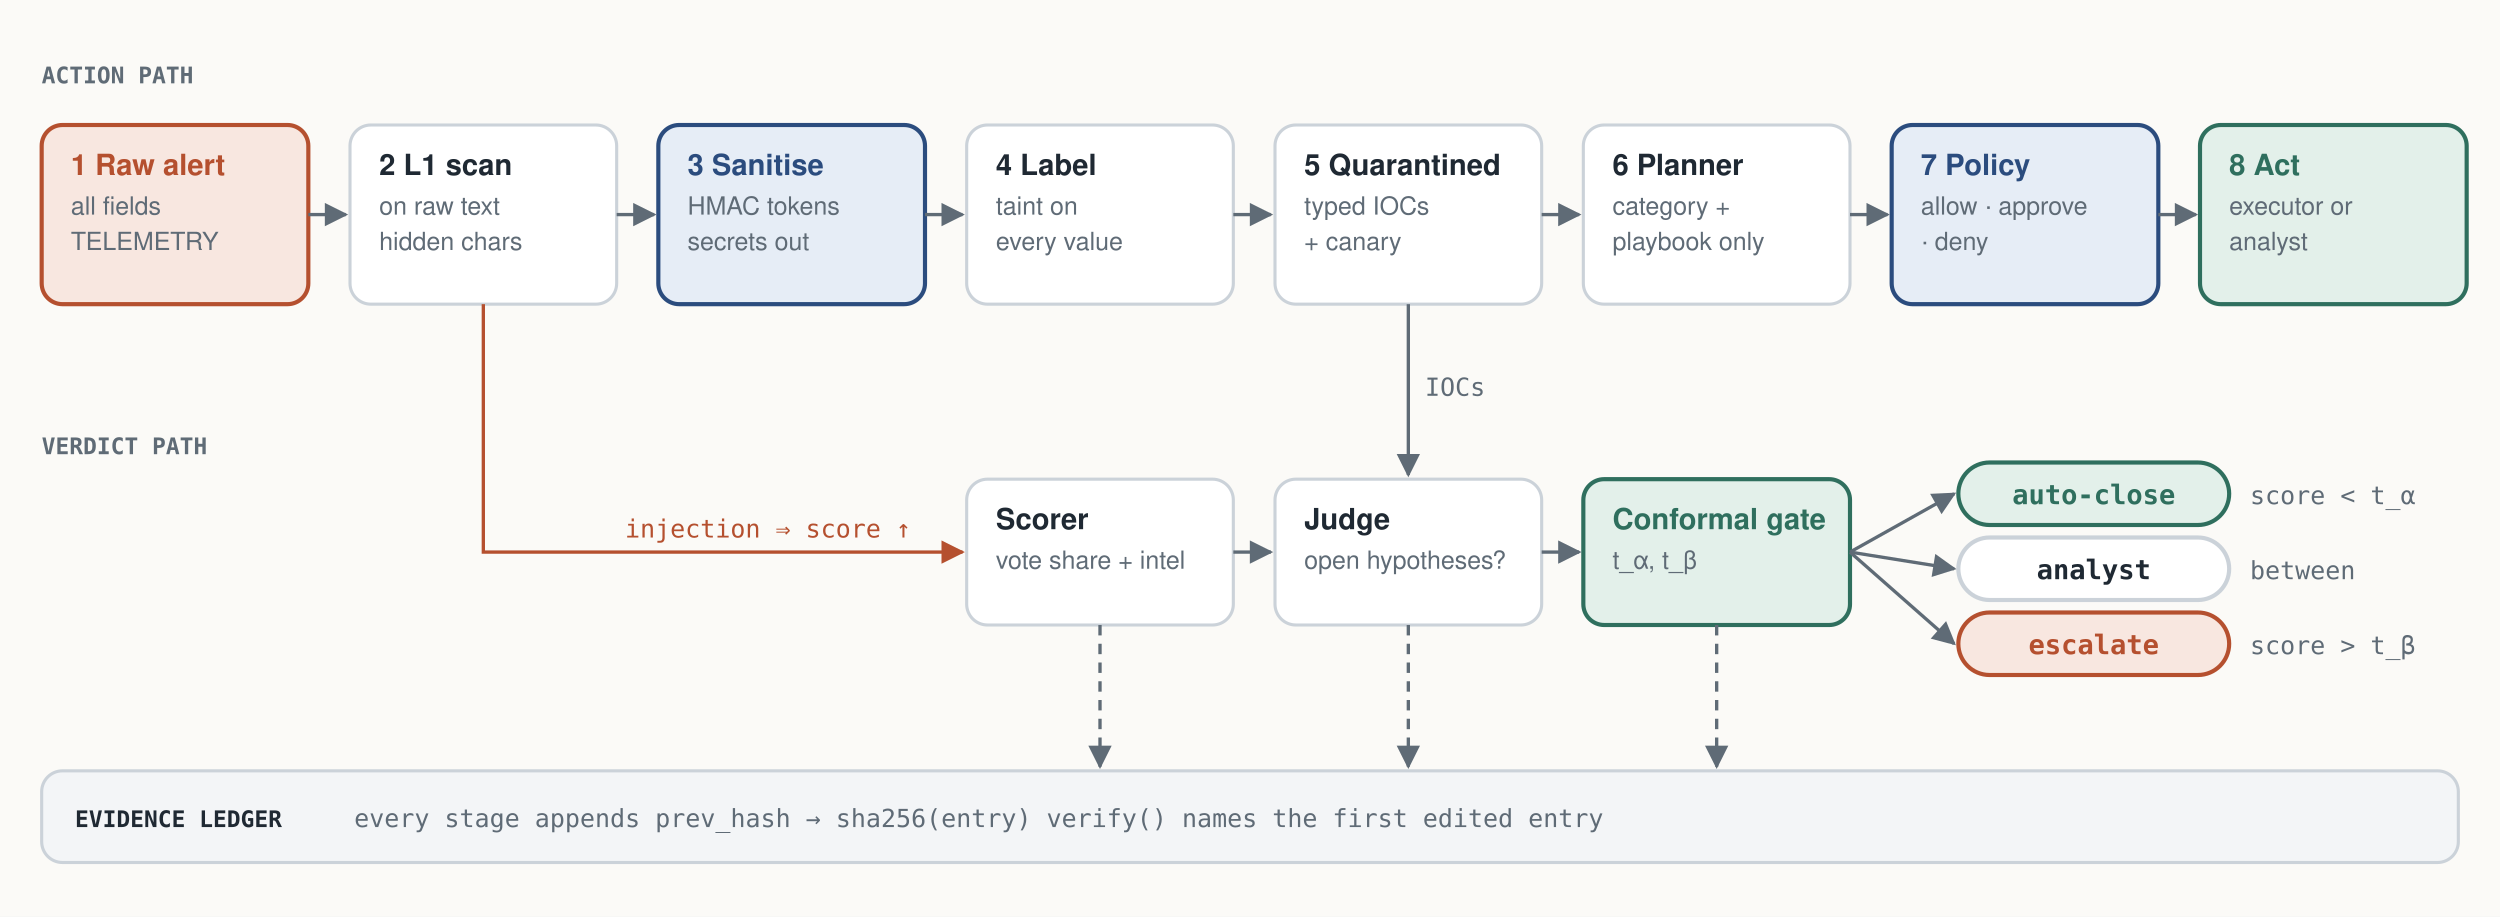
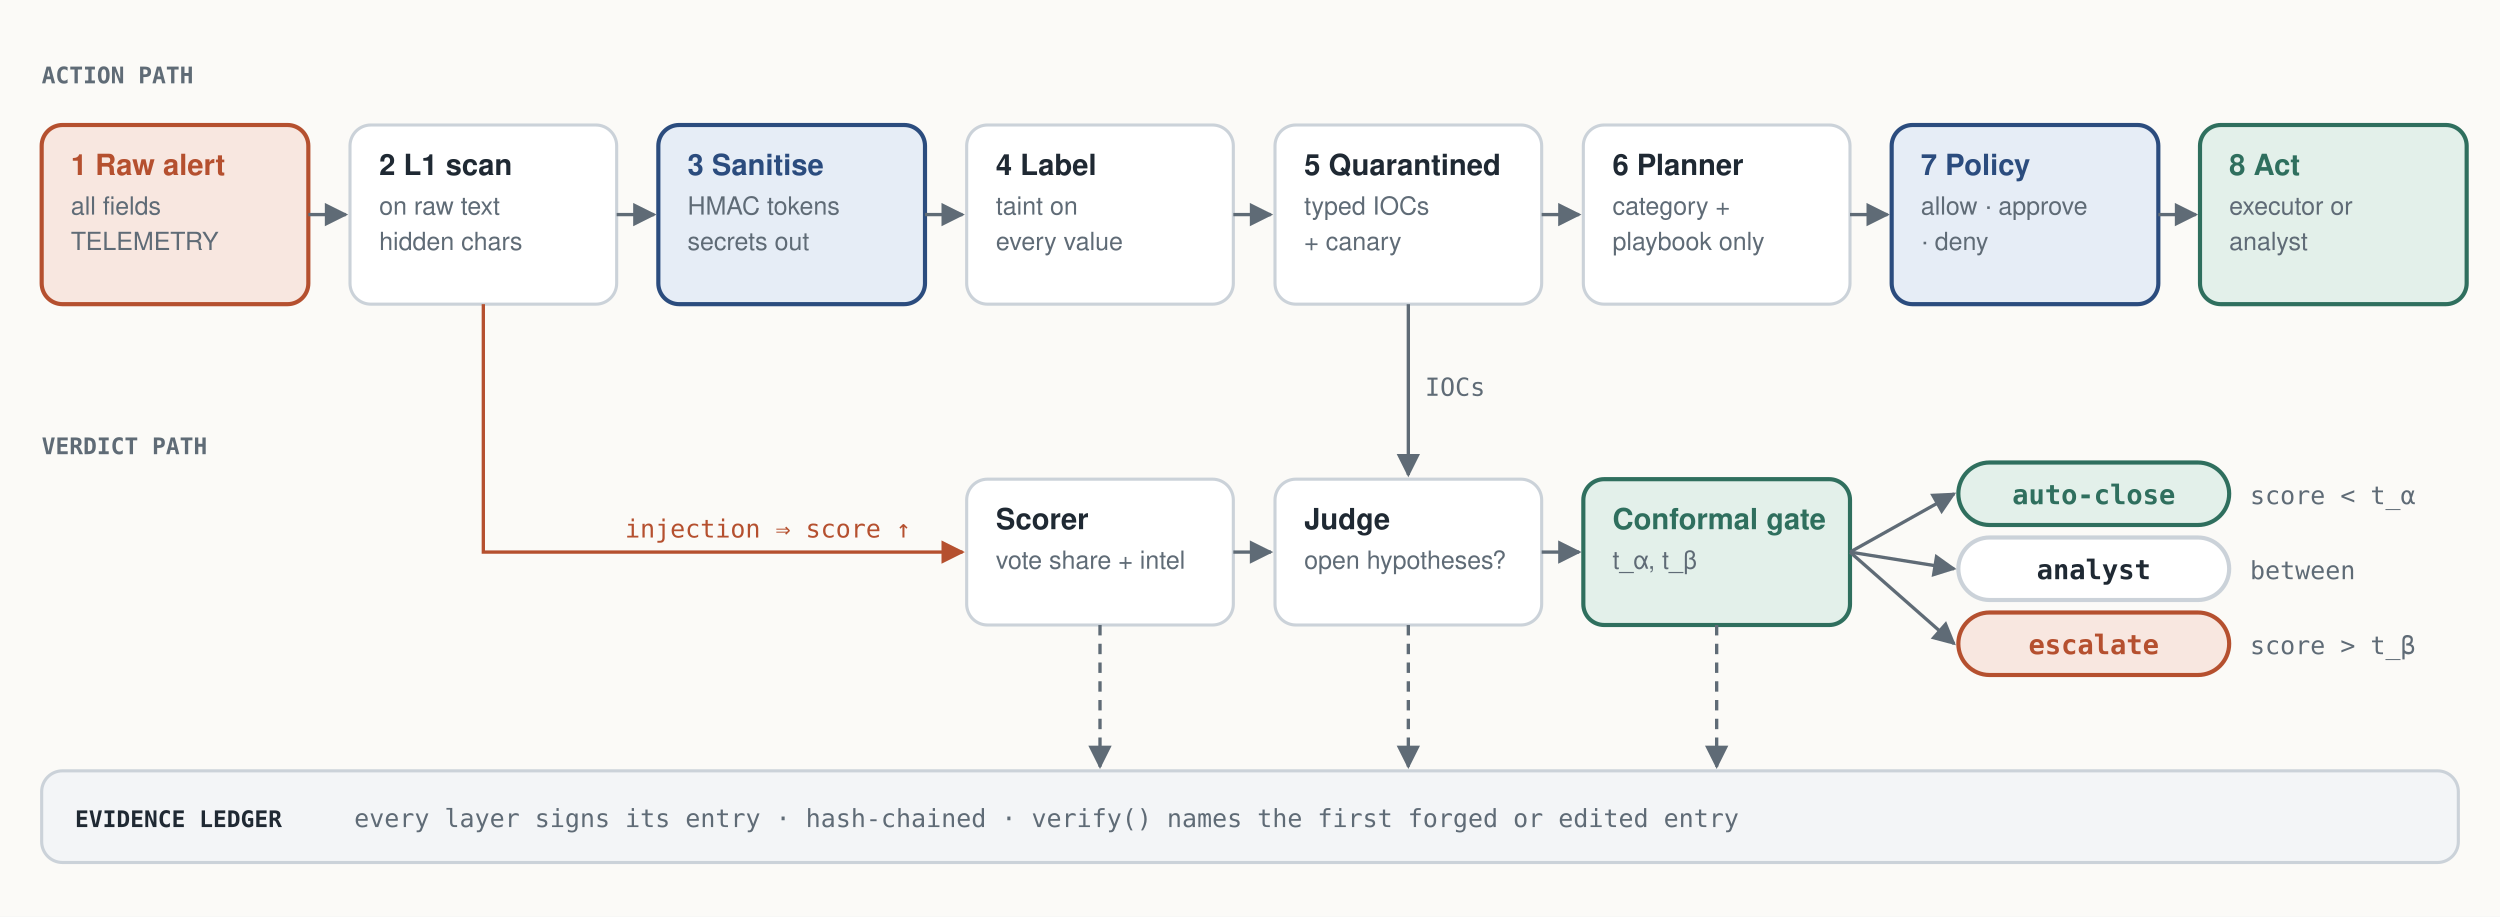
<svg xmlns="http://www.w3.org/2000/svg" viewBox="0 0 1200 440" role="img" aria-label="Alert lifecycle: an alert passes eight stages on the action path and a scoring path through judge and conformal gate; every stage appends to the evidence ledger.">
  <defs>
    <marker id="lifecycle-ah-ink" viewBox="0 0 10 10" refX="9" refY="5" markerWidth="7" markerHeight="7" orient="auto-start-reverse">
      <path d="M0,0 L10,5 L0,10 z" style="fill:#1F2933" />
    </marker>
    <marker id="lifecycle-ah-muted" viewBox="0 0 10 10" refX="9" refY="5" markerWidth="7" markerHeight="7" orient="auto-start-reverse">
      <path d="M0,0 L10,5 L0,10 z" style="fill:#5F6B76" />
    </marker>
    <marker id="lifecycle-ah-accent" viewBox="0 0 10 10" refX="9" refY="5" markerWidth="7" markerHeight="7" orient="auto-start-reverse">
      <path d="M0,0 L10,5 L0,10 z" style="fill:#2B4C7E" />
    </marker>
    <marker id="lifecycle-ah-trust" viewBox="0 0 10 10" refX="9" refY="5" markerWidth="7" markerHeight="7" orient="auto-start-reverse">
      <path d="M0,0 L10,5 L0,10 z" style="fill:#2F6F5E" />
    </marker>
    <marker id="lifecycle-ah-untrust" viewBox="0 0 10 10" refX="9" refY="5" markerWidth="7" markerHeight="7" orient="auto-start-reverse">
      <path d="M0,0 L10,5 L0,10 z" style="fill:#B5502F" />
    </marker>
  </defs>
  <rect width="1200" height="440" style="fill:#FBFAF7" />
  <rect x="20" y="60" width="128" height="86" rx="10" style="fill:#F8E7E0;stroke:#B5502F;stroke-width:2" />
  <text x="34" y="84" text-anchor="start" style="fill:#B5502F;font-family:Geist, Segoe UI, Helvetica, Arial, sans-serif;font-size:14px;font-weight:600">1 Raw alert</text>
  <text x="34" y="103" text-anchor="start" style="fill:#5F6B76;font-family:Geist, Segoe UI, Helvetica, Arial, sans-serif;font-size:12px;font-weight:400">all fields</text>
  <text x="34" y="120" text-anchor="start" style="fill:#5F6B76;font-family:Geist, Segoe UI, Helvetica, Arial, sans-serif;font-size:12px;font-weight:400">TELEMETRY</text>
  <rect x="168" y="60" width="128" height="86" rx="10" style="fill:#FFFFFF;stroke:#CBD2D9;stroke-width:1.5" />
  <text x="182" y="84" text-anchor="start" style="fill:#1F2933;font-family:Geist, Segoe UI, Helvetica, Arial, sans-serif;font-size:14px;font-weight:600">2 L1 scan</text>
  <text x="182" y="103" text-anchor="start" style="fill:#5F6B76;font-family:Geist, Segoe UI, Helvetica, Arial, sans-serif;font-size:12px;font-weight:400">on raw text</text>
  <text x="182" y="120" text-anchor="start" style="fill:#5F6B76;font-family:Geist, Segoe UI, Helvetica, Arial, sans-serif;font-size:12px;font-weight:400">hidden chars</text>
  <path d="M148,103 L166,103" style="fill:none;stroke:#5F6B76;stroke-width:1.6" marker-end="url(#lifecycle-ah-muted)" />
  <rect x="316" y="60" width="128" height="86" rx="10" style="fill:#E6EDF6;stroke:#2B4C7E;stroke-width:2" />
  <text x="330" y="84" text-anchor="start" style="fill:#2B4C7E;font-family:Geist, Segoe UI, Helvetica, Arial, sans-serif;font-size:14px;font-weight:600">3 Sanitise</text>
  <text x="330" y="103" text-anchor="start" style="fill:#5F6B76;font-family:Geist, Segoe UI, Helvetica, Arial, sans-serif;font-size:12px;font-weight:400">HMAC tokens</text>
  <text x="330" y="120" text-anchor="start" style="fill:#5F6B76;font-family:Geist, Segoe UI, Helvetica, Arial, sans-serif;font-size:12px;font-weight:400">secrets out</text>
  <path d="M296,103 L314,103" style="fill:none;stroke:#5F6B76;stroke-width:1.6" marker-end="url(#lifecycle-ah-muted)" />
  <rect x="464" y="60" width="128" height="86" rx="10" style="fill:#FFFFFF;stroke:#CBD2D9;stroke-width:1.5" />
  <text x="478" y="84" text-anchor="start" style="fill:#1F2933;font-family:Geist, Segoe UI, Helvetica, Arial, sans-serif;font-size:14px;font-weight:600">4 Label</text>
  <text x="478" y="103" text-anchor="start" style="fill:#5F6B76;font-family:Geist, Segoe UI, Helvetica, Arial, sans-serif;font-size:12px;font-weight:400">taint on</text>
  <text x="478" y="120" text-anchor="start" style="fill:#5F6B76;font-family:Geist, Segoe UI, Helvetica, Arial, sans-serif;font-size:12px;font-weight:400">every value</text>
  <path d="M444,103 L462,103" style="fill:none;stroke:#5F6B76;stroke-width:1.6" marker-end="url(#lifecycle-ah-muted)" />
  <rect x="612" y="60" width="128" height="86" rx="10" style="fill:#FFFFFF;stroke:#CBD2D9;stroke-width:1.5" />
  <text x="626" y="84" text-anchor="start" style="fill:#1F2933;font-family:Geist, Segoe UI, Helvetica, Arial, sans-serif;font-size:14px;font-weight:600">5 Quarantined</text>
  <text x="626" y="103" text-anchor="start" style="fill:#5F6B76;font-family:Geist, Segoe UI, Helvetica, Arial, sans-serif;font-size:12px;font-weight:400">typed IOCs</text>
  <text x="626" y="120" text-anchor="start" style="fill:#5F6B76;font-family:Geist, Segoe UI, Helvetica, Arial, sans-serif;font-size:12px;font-weight:400">+ canary</text>
  <path d="M592,103 L610,103" style="fill:none;stroke:#5F6B76;stroke-width:1.6" marker-end="url(#lifecycle-ah-muted)" />
  <rect x="760" y="60" width="128" height="86" rx="10" style="fill:#FFFFFF;stroke:#CBD2D9;stroke-width:1.5" />
  <text x="774" y="84" text-anchor="start" style="fill:#1F2933;font-family:Geist, Segoe UI, Helvetica, Arial, sans-serif;font-size:14px;font-weight:600">6 Planner</text>
  <text x="774" y="103" text-anchor="start" style="fill:#5F6B76;font-family:Geist, Segoe UI, Helvetica, Arial, sans-serif;font-size:12px;font-weight:400">category +</text>
  <text x="774" y="120" text-anchor="start" style="fill:#5F6B76;font-family:Geist, Segoe UI, Helvetica, Arial, sans-serif;font-size:12px;font-weight:400">playbook only</text>
  <path d="M740,103 L758,103" style="fill:none;stroke:#5F6B76;stroke-width:1.6" marker-end="url(#lifecycle-ah-muted)" />
  <rect x="908" y="60" width="128" height="86" rx="10" style="fill:#E6EDF6;stroke:#2B4C7E;stroke-width:2" />
  <text x="922" y="84" text-anchor="start" style="fill:#2B4C7E;font-family:Geist, Segoe UI, Helvetica, Arial, sans-serif;font-size:14px;font-weight:600">7 Policy</text>
  <text x="922" y="103" text-anchor="start" style="fill:#5F6B76;font-family:Geist, Segoe UI, Helvetica, Arial, sans-serif;font-size:12px;font-weight:400">allow · approve</text>
  <text x="922" y="120" text-anchor="start" style="fill:#5F6B76;font-family:Geist, Segoe UI, Helvetica, Arial, sans-serif;font-size:12px;font-weight:400">· deny</text>
  <path d="M888,103 L906,103" style="fill:none;stroke:#5F6B76;stroke-width:1.6" marker-end="url(#lifecycle-ah-muted)" />
  <rect x="1056" y="60" width="128" height="86" rx="10" style="fill:#E3F0EA;stroke:#2F6F5E;stroke-width:2" />
  <text x="1070" y="84" text-anchor="start" style="fill:#2F6F5E;font-family:Geist, Segoe UI, Helvetica, Arial, sans-serif;font-size:14px;font-weight:600">8 Act</text>
  <text x="1070" y="103" text-anchor="start" style="fill:#5F6B76;font-family:Geist, Segoe UI, Helvetica, Arial, sans-serif;font-size:12px;font-weight:400">executor or</text>
  <text x="1070" y="120" text-anchor="start" style="fill:#5F6B76;font-family:Geist, Segoe UI, Helvetica, Arial, sans-serif;font-size:12px;font-weight:400">analyst</text>
  <path d="M1036,103 L1054,103" style="fill:none;stroke:#5F6B76;stroke-width:1.6" marker-end="url(#lifecycle-ah-muted)" />
  <text x="20" y="40" text-anchor="start" style="fill:#5F6B76;font-family:Geist Mono, Consolas, Menlo, monospace;font-size:11px;font-weight:600">ACTION PATH</text>
  <text x="20" y="218" text-anchor="start" style="fill:#5F6B76;font-family:Geist Mono, Consolas, Menlo, monospace;font-size:11px;font-weight:600">VERDICT PATH</text>
  <rect x="464" y="230" width="128" height="70" rx="10" style="fill:#FFFFFF;stroke:#CBD2D9;stroke-width:1.5" />
  <text x="478" y="254" text-anchor="start" style="fill:#1F2933;font-family:Geist, Segoe UI, Helvetica, Arial, sans-serif;font-size:14px;font-weight:600">Scorer</text>
  <text x="478" y="273" text-anchor="start" style="fill:#5F6B76;font-family:Geist, Segoe UI, Helvetica, Arial, sans-serif;font-size:12px;font-weight:400">vote share + intel</text>
  <rect x="612" y="230" width="128" height="70" rx="10" style="fill:#FFFFFF;stroke:#CBD2D9;stroke-width:1.5" />
  <text x="626" y="254" text-anchor="start" style="fill:#1F2933;font-family:Geist, Segoe UI, Helvetica, Arial, sans-serif;font-size:14px;font-weight:600">Judge</text>
  <text x="626" y="273" text-anchor="start" style="fill:#5F6B76;font-family:Geist, Segoe UI, Helvetica, Arial, sans-serif;font-size:12px;font-weight:400">open hypotheses?</text>
  <rect x="760" y="230" width="128" height="70" rx="10" style="fill:#E3F0EA;stroke:#2F6F5E;stroke-width:2" />
  <text x="774" y="254" text-anchor="start" style="fill:#2F6F5E;font-family:Geist, Segoe UI, Helvetica, Arial, sans-serif;font-size:14px;font-weight:600">Conformal gate</text>
  <text x="774" y="273" text-anchor="start" style="fill:#5F6B76;font-family:Geist, Segoe UI, Helvetica, Arial, sans-serif;font-size:12px;font-weight:400">t_α, t_β</text>
  <path d="M232,146 L232,265 L462,265" style="fill:none;stroke:#B5502F;stroke-width:1.6" marker-end="url(#lifecycle-ah-untrust)" />
  <text x="300" y="258" text-anchor="start" style="fill:#B5502F;font-family:Geist Mono, Consolas, Menlo, monospace;font-size:12px;font-weight:400">injection ⇒ score ↑</text>
  <path d="M676,146 L676,228" style="fill:none;stroke:#5F6B76;stroke-width:1.6" marker-end="url(#lifecycle-ah-muted)" />
  <text x="684" y="190" text-anchor="start" style="fill:#5F6B76;font-family:Geist Mono, Consolas, Menlo, monospace;font-size:12px;font-weight:400">IOCs</text>
  <path d="M592,265 L610,265" style="fill:none;stroke:#5F6B76;stroke-width:1.6" marker-end="url(#lifecycle-ah-muted)" />
  <path d="M740,265 L758,265" style="fill:none;stroke:#5F6B76;stroke-width:1.6" marker-end="url(#lifecycle-ah-muted)" />
  <rect x="940" y="222" width="130" height="30" rx="15.0" style="fill:#E3F0EA;stroke:#2F6F5E;stroke-width:2" />
  <text x="1005.0" y="242.0" text-anchor="middle" style="fill:#2F6F5E;font-family:Geist Mono, Consolas, Menlo, monospace;font-size:13px;font-weight:600">auto-close</text>
  <path d="M888,265 L938,237" style="fill:none;stroke:#5F6B76;stroke-width:1.6" marker-end="url(#lifecycle-ah-muted)" />
  <rect x="940" y="258" width="130" height="30" rx="15.0" style="fill:#FFFFFF;stroke:#CBD2D9;stroke-width:2" />
  <text x="1005.0" y="278.0" text-anchor="middle" style="fill:#1F2933;font-family:Geist Mono, Consolas, Menlo, monospace;font-size:13px;font-weight:600">analyst</text>
  <path d="M888,265 L938,273" style="fill:none;stroke:#5F6B76;stroke-width:1.6" marker-end="url(#lifecycle-ah-muted)" />
  <rect x="940" y="294" width="130" height="30" rx="15.0" style="fill:#F8E7E0;stroke:#B5502F;stroke-width:2" />
  <text x="1005.0" y="314.0" text-anchor="middle" style="fill:#B5502F;font-family:Geist Mono, Consolas, Menlo, monospace;font-size:13px;font-weight:600">escalate</text>
  <path d="M888,265 L938,309" style="fill:none;stroke:#5F6B76;stroke-width:1.6" marker-end="url(#lifecycle-ah-muted)" />
  <text x="1080" y="242" text-anchor="start" style="fill:#5F6B76;font-family:Geist Mono, Consolas, Menlo, monospace;font-size:12px;font-weight:400">score &lt; t_α</text>
  <text x="1080" y="278" text-anchor="start" style="fill:#5F6B76;font-family:Geist Mono, Consolas, Menlo, monospace;font-size:12px;font-weight:400">between</text>
  <text x="1080" y="314" text-anchor="start" style="fill:#5F6B76;font-family:Geist Mono, Consolas, Menlo, monospace;font-size:12px;font-weight:400">score &gt; t_β</text>
  <rect x="20" y="370" width="1160" height="44" rx="10" style="fill:#F3F5F7;stroke:#CBD2D9;stroke-width:1.5" />
  <text x="36" y="397" text-anchor="start" style="fill:#1F2933;font-family:Geist Mono, Consolas, Menlo, monospace;font-size:11px;font-weight:600">EVIDENCE LEDGER</text>
-   <text x="170" y="397" text-anchor="start" style="fill:#5F6B76;font-family:Geist Mono, Consolas, Menlo, monospace;font-size:12px;font-weight:400">every stage appends   prev_hash → sha256(entry)   verify() names the first edited entry</text>
+   <text x="170" y="397" text-anchor="start" style="fill:#5F6B76;font-family:Geist Mono, Consolas, Menlo, monospace;font-size:12px;font-weight:400">every layer signs its entry   ·   hash-chained   ·   verify() names the first forged or edited entry</text>
  <path d="M528,300 L528,368" style="fill:none;stroke:#5F6B76;stroke-width:1.6;stroke-dasharray:5 4" marker-end="url(#lifecycle-ah-muted)" />
  <path d="M676,300 L676,368" style="fill:none;stroke:#5F6B76;stroke-width:1.6;stroke-dasharray:5 4" marker-end="url(#lifecycle-ah-muted)" />
  <path d="M824,300 L824,368" style="fill:none;stroke:#5F6B76;stroke-width:1.6;stroke-dasharray:5 4" marker-end="url(#lifecycle-ah-muted)" />
</svg>
